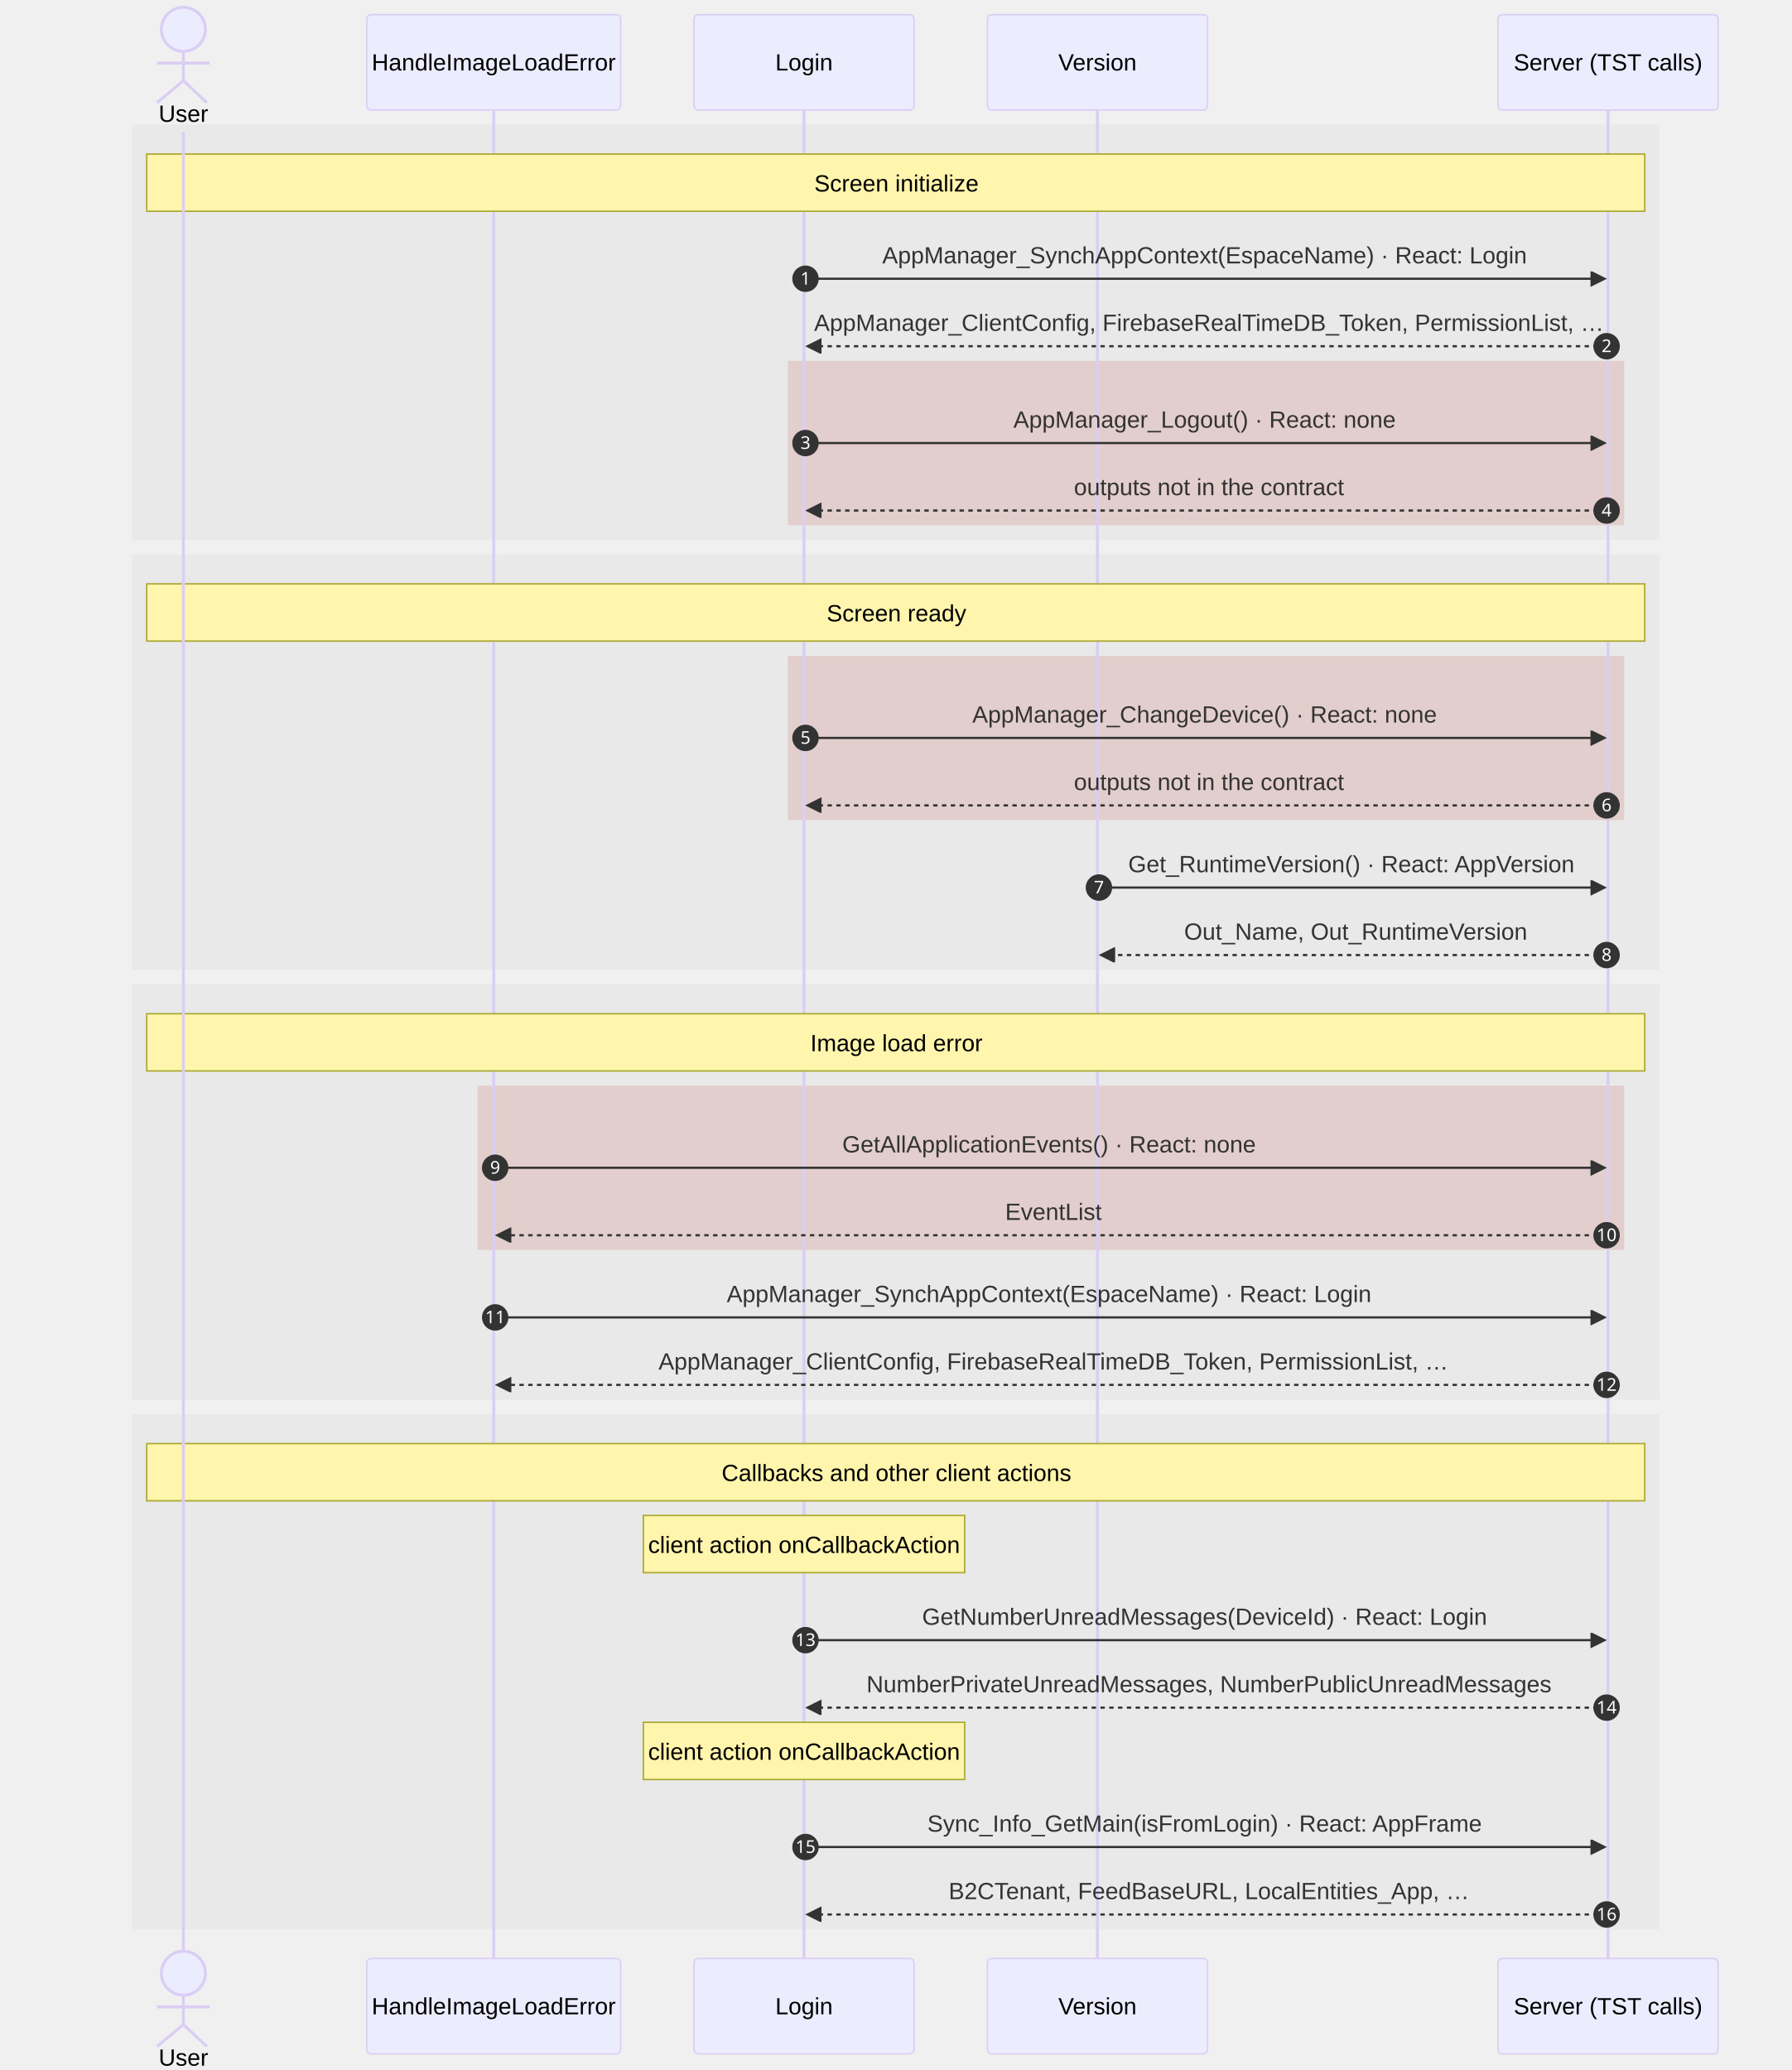
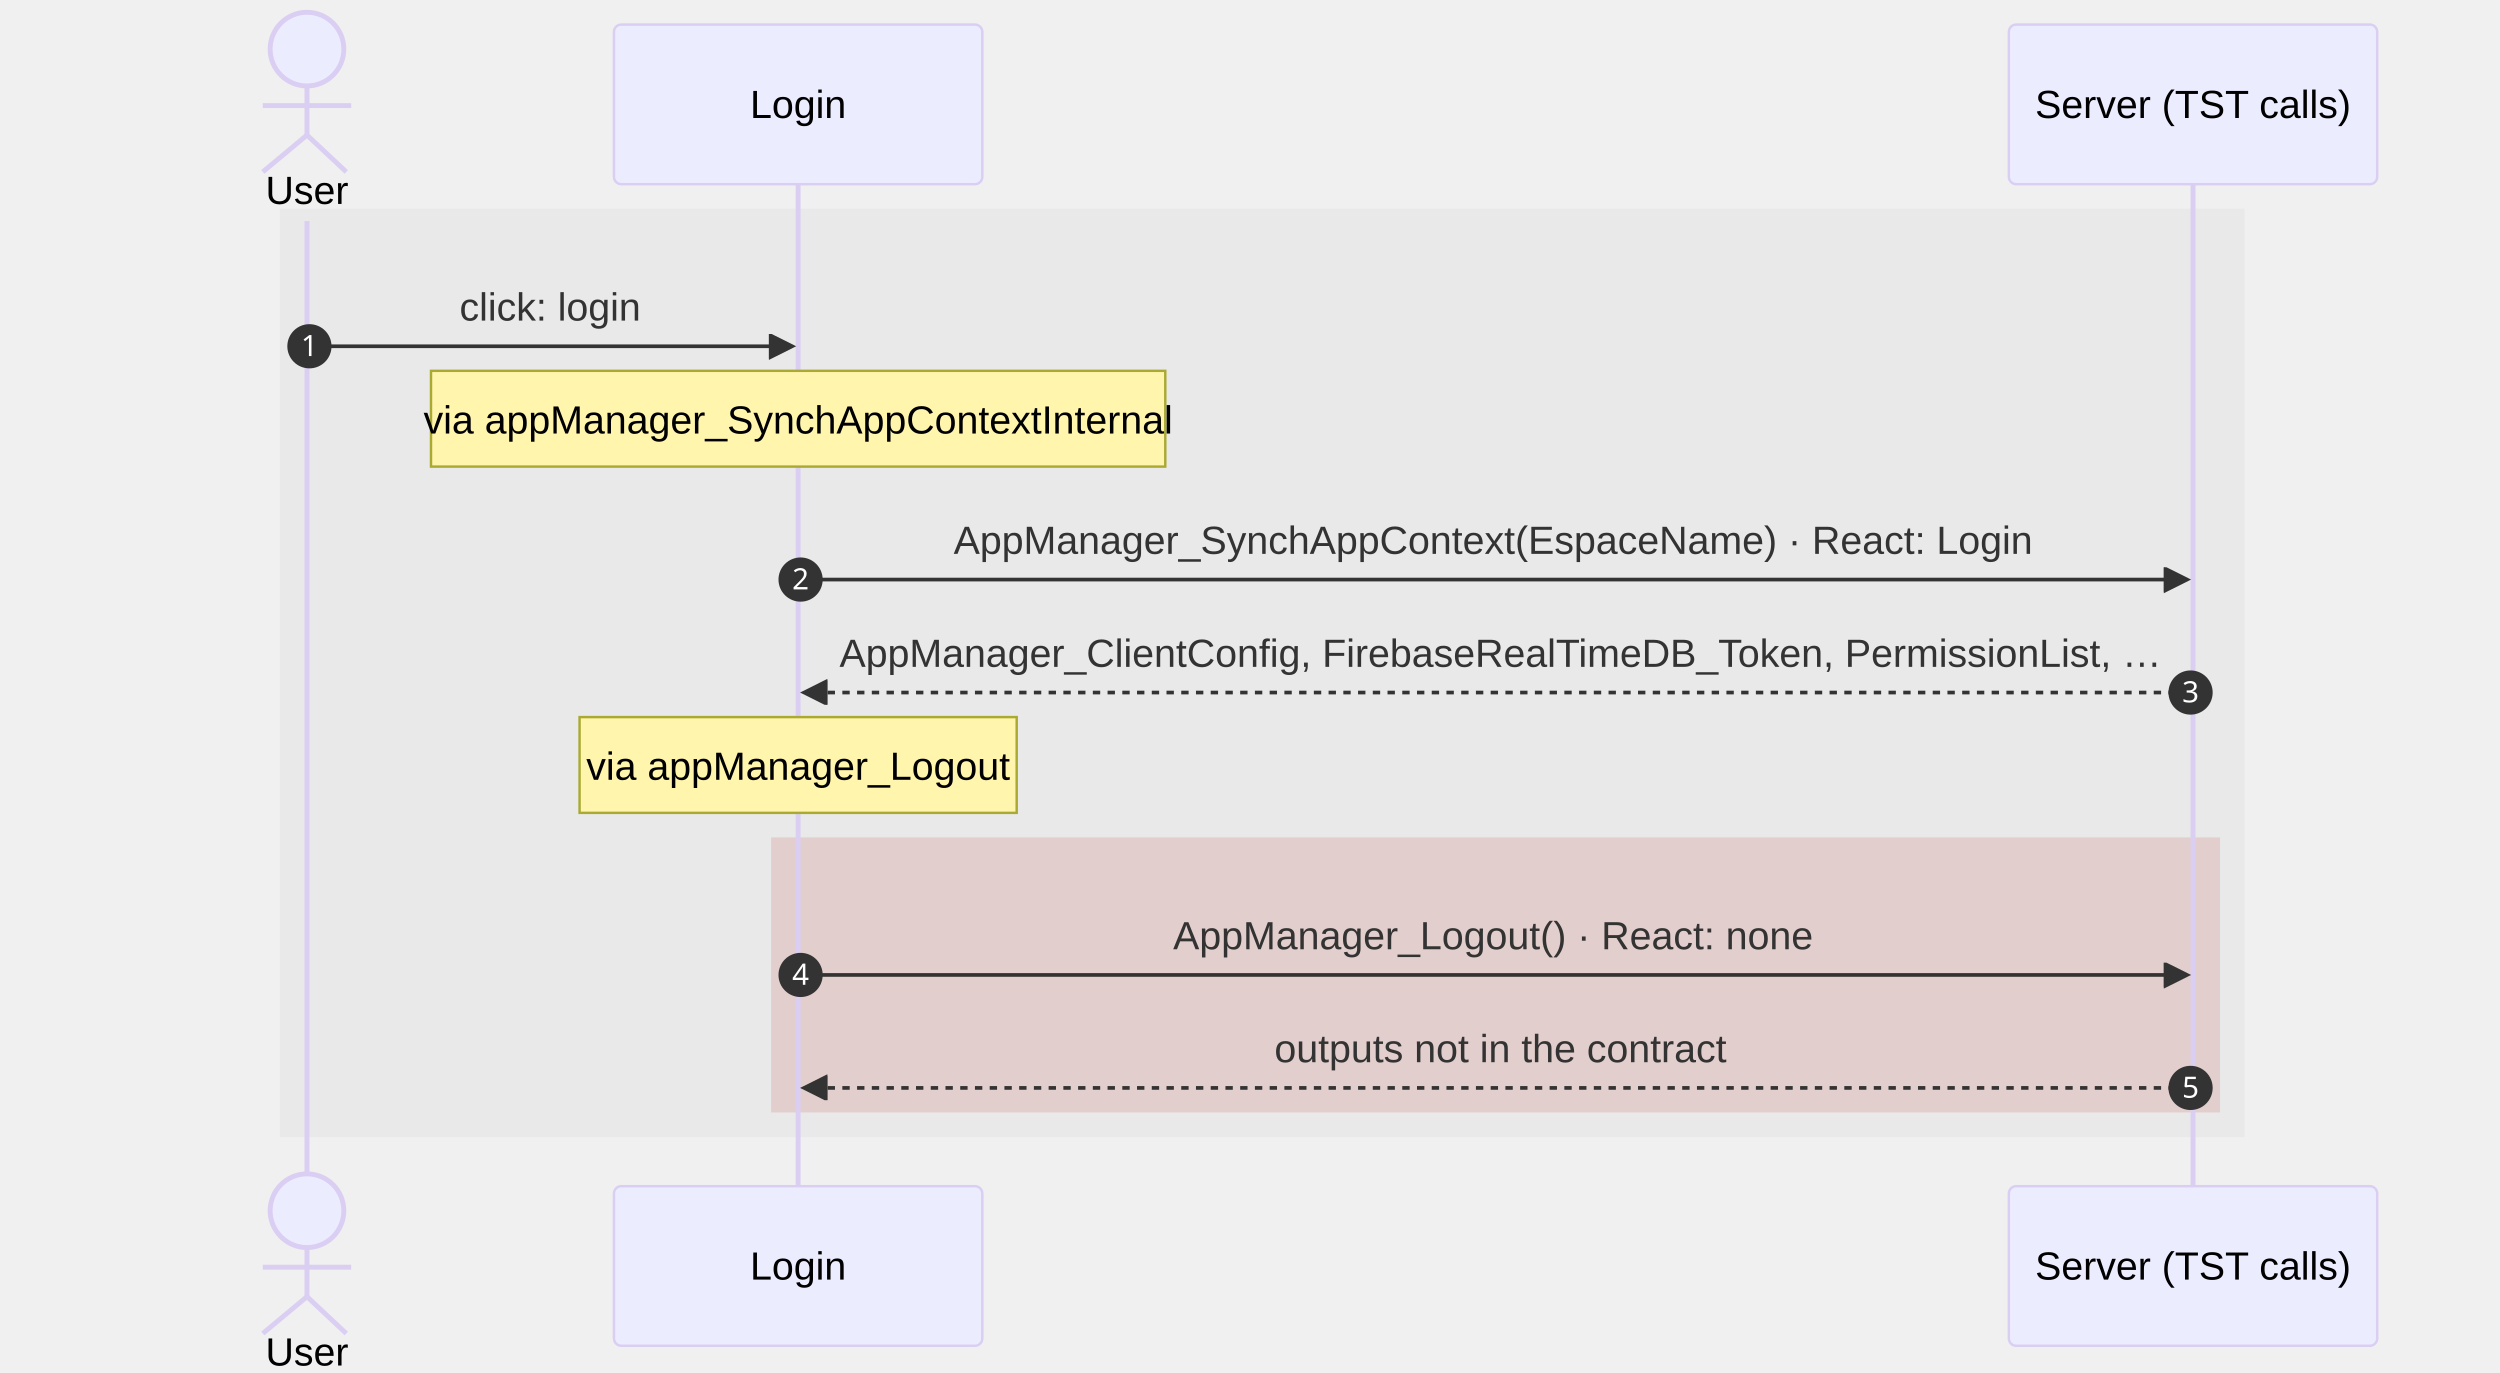
- <svg xmlns="http://www.w3.org/2000/svg" aria-roledescription="sequence" role="graphics-document document" viewBox="-50 -10 1221 1411" style="max-width: 1221px;" width="100%" id="d">
-   <rect class="rect" height="351" width="1041" fill="rgba(120, 120, 120, 0.06)" y="954" x="40" />
-   <rect class="rect" height="283" width="1041" fill="rgba(120, 120, 120, 0.06)" y="661" x="40" />
-   <rect class="rect" height="112" width="781.5" fill="rgba(192, 57, 43, 0.15)" y="730" x="275.5" />
-   <rect class="rect" height="283" width="1041" fill="rgba(120, 120, 120, 0.06)" y="368" x="40" />
-   <rect class="rect" height="112" width="570" fill="rgba(192, 57, 43, 0.15)" y="437" x="487" />
-   <rect class="rect" height="283" width="1041" fill="rgba(120, 120, 120, 0.06)" y="75" x="40" />
-   <rect class="rect" height="112" width="570" fill="rgba(192, 57, 43, 0.15)" y="236" x="487" />
+ <svg xmlns="http://www.w3.org/2000/svg" aria-roledescription="sequence" role="graphics-document document" viewBox="-50 -10 1018 559" style="max-width: 1018px;" width="100%" id="d">
+   <rect class="rect" height="378" width="800" fill="rgba(120, 120, 120, 0.06)" y="75" x="64" />
+   <rect class="rect" height="112" width="590" fill="rgba(192, 57, 43, 0.15)" y="331" x="264" />
  <g>
-     <rect class="actor actor-bottom" ry="3" rx="3" name="S" height="65" width="150" stroke="#666" fill="#eaeaea" y="1325" x="971" />
-     <text style="text-anchor: middle; font-size: 16px; font-weight: 400;" class="actor" alignment-baseline="central" dominant-baseline="central" y="1357.5" x="1046">
-       <tspan dy="0" x="1046">Server (TST calls)</tspan>
+     <rect class="actor actor-bottom" ry="3" rx="3" name="S" height="65" width="150" stroke="#666" fill="#eaeaea" y="473" x="768" />
+     <text style="text-anchor: middle; font-size: 16px; font-weight: 400;" class="actor" alignment-baseline="central" dominant-baseline="central" y="505.5" x="843">
+       <tspan dy="0" x="843">Server (TST calls)</tspan>
    </text>
  </g>
  <g>
-     <rect class="actor actor-bottom" ry="3" rx="3" name="p2" height="65" width="150" stroke="#666" fill="#eaeaea" y="1325" x="623" />
-     <text style="text-anchor: middle; font-size: 16px; font-weight: 400;" class="actor" alignment-baseline="central" dominant-baseline="central" y="1357.5" x="698">
-       <tspan dy="0" x="698">Version</tspan>
+     <rect class="actor actor-bottom" ry="3" rx="3" name="p0" height="65" width="150" stroke="#666" fill="#eaeaea" y="473" x="200" />
+     <text style="text-anchor: middle; font-size: 16px; font-weight: 400;" class="actor" alignment-baseline="central" dominant-baseline="central" y="505.5" x="275">
+       <tspan dy="0" x="275">Login</tspan>
    </text>
  </g>
  <g>
-     <rect class="actor actor-bottom" ry="3" rx="3" name="p1" height="65" width="150" stroke="#666" fill="#eaeaea" y="1325" x="423" />
-     <text style="text-anchor: middle; font-size: 16px; font-weight: 400;" class="actor" alignment-baseline="central" dominant-baseline="central" y="1357.5" x="498">
-       <tspan dy="0" x="498">Login</tspan>
-     </text>
-   </g>
-   <g>
-     <rect class="actor actor-bottom" ry="3" rx="3" name="p0" height="65" width="173" stroke="#666" fill="#eaeaea" y="1325" x="200" />
-     <text style="text-anchor: middle; font-size: 16px; font-weight: 400;" class="actor" alignment-baseline="central" dominant-baseline="central" y="1357.5" x="286.5">
-       <tspan dy="0" x="286.5">HandleImageLoadError</tspan>
-     </text>
-   </g>
-   <g>
-     <line stroke="#999" stroke-width="0.5px" class="200" y2="1325" x2="1046" y1="5" x1="1046" id="actor4" />
-     <g id="root-4">
-       <rect class="actor actor-top" ry="3" rx="3" name="S" height="65" width="150" stroke="#666" fill="#eaeaea" y="0" x="971" />
-       <text style="text-anchor: middle; font-size: 16px; font-weight: 400;" class="actor" alignment-baseline="central" dominant-baseline="central" y="32.5" x="1046">
-         <tspan dy="0" x="1046">Server (TST calls)</tspan>
+     <line stroke="#999" stroke-width="0.5px" class="200" y2="473" x2="843" y1="5" x1="843" id="actor2" />
+     <g id="root-2">
+       <rect class="actor actor-top" ry="3" rx="3" name="S" height="65" width="150" stroke="#666" fill="#eaeaea" y="0" x="768" />
+       <text style="text-anchor: middle; font-size: 16px; font-weight: 400;" class="actor" alignment-baseline="central" dominant-baseline="central" y="32.5" x="843">
+         <tspan dy="0" x="843">Server (TST calls)</tspan>
      </text>
    </g>
  </g>
  <g>
-     <line stroke="#999" stroke-width="0.5px" class="200" y2="1325" x2="698" y1="5" x1="698" id="actor3" />
-     <g id="root-3">
-       <rect class="actor actor-top" ry="3" rx="3" name="p2" height="65" width="150" stroke="#666" fill="#eaeaea" y="0" x="623" />
-       <text style="text-anchor: middle; font-size: 16px; font-weight: 400;" class="actor" alignment-baseline="central" dominant-baseline="central" y="32.5" x="698">
-         <tspan dy="0" x="698">Version</tspan>
-       </text>
-     </g>
-   </g>
-   <g>
-     <line stroke="#999" stroke-width="0.5px" class="200" y2="1325" x2="498" y1="5" x1="498" id="actor2" />
-     <g id="root-2">
-       <rect class="actor actor-top" ry="3" rx="3" name="p1" height="65" width="150" stroke="#666" fill="#eaeaea" y="0" x="423" />
-       <text style="text-anchor: middle; font-size: 16px; font-weight: 400;" class="actor" alignment-baseline="central" dominant-baseline="central" y="32.5" x="498">
-         <tspan dy="0" x="498">Login</tspan>
-       </text>
-     </g>
-   </g>
-   <g>
-     <line stroke="#999" stroke-width="0.5px" class="200" y2="1325" x2="286.5" y1="5" x1="286.5" id="actor1" />
+     <line stroke="#999" stroke-width="0.5px" class="200" y2="473" x2="275" y1="5" x1="275" id="actor1" />
    <g id="root-1">
-       <rect class="actor actor-top" ry="3" rx="3" name="p0" height="65" width="173" stroke="#666" fill="#eaeaea" y="0" x="200" />
-       <text style="text-anchor: middle; font-size: 16px; font-weight: 400;" class="actor" alignment-baseline="central" dominant-baseline="central" y="32.5" x="286.5">
-         <tspan dy="0" x="286.5">HandleImageLoadError</tspan>
+       <rect class="actor actor-top" ry="3" rx="3" name="p0" height="65" width="150" stroke="#666" fill="#eaeaea" y="0" x="200" />
+       <text style="text-anchor: middle; font-size: 16px; font-weight: 400;" class="actor" alignment-baseline="central" dominant-baseline="central" y="32.5" x="275">
+         <tspan dy="0" x="275">Login</tspan>
      </text>
    </g>
  </g>
  <style>#d{font-family:"trebuchet ms",verdana,arial,sans-serif;font-size:16px;fill:#333;}#d .error-icon{fill:#552222;}#d .error-text{fill:#552222;stroke:#552222;}#d .edge-thickness-normal{stroke-width:2px;}#d .edge-thickness-thick{stroke-width:3.5px;}#d .edge-pattern-solid{stroke-dasharray:0;}#d .edge-pattern-dashed{stroke-dasharray:3;}#d .edge-pattern-dotted{stroke-dasharray:2;}#d .marker{fill:#333333;stroke:#333333;}#d .marker.cross{stroke:#333333;}#d svg{font-family:"trebuchet ms",verdana,arial,sans-serif;font-size:16px;}#d .actor{stroke:hsl(259.626, 59.777%, 87.902%);fill:#ECECFF;}#d text.actor&gt;tspan{fill:black;stroke:none;}#d .actor-line{stroke:grey;}#d .messageLine0{stroke-width:1.5;stroke-dasharray:none;stroke:#333;}#d .messageLine1{stroke-width:1.5;stroke-dasharray:2,2;stroke:#333;}#d #arrowhead path{fill:#333;stroke:#333;}#d .sequenceNumber{fill:white;}#d #sequencenumber{fill:#333;}#d #crosshead path{fill:#333;stroke:#333;}#d .messageText{fill:#333;stroke:none;}#d .labelBox{stroke:hsl(259.626, 59.777%, 87.902%);fill:#ECECFF;}#d .labelText,#d .labelText&gt;tspan{fill:black;stroke:none;}#d .loopText,#d .loopText&gt;tspan{fill:black;stroke:none;}#d .loopLine{stroke-width:2px;stroke-dasharray:2,2;stroke:hsl(259.626, 59.777%, 87.902%);fill:hsl(259.626, 59.777%, 87.902%);}#d .note{stroke:#aaaa33;fill:#fff5ad;}#d .noteText,#d .noteText&gt;tspan{fill:black;stroke:none;}#d .activation0{fill:#f4f4f4;stroke:#666;}#d .activation1{fill:#f4f4f4;stroke:#666;}#d .activation2{fill:#f4f4f4;stroke:#666;}#d .actorPopupMenu{position:absolute;}#d .actorPopupMenuPanel{position:absolute;fill:#ECECFF;box-shadow:0px 8px 16px 0px rgba(0,0,0,0.2);filter:drop-shadow(3px 5px 2px rgb(0 0 0 / 0.4));}#d .actor-man line{stroke:hsl(259.626, 59.777%, 87.902%);fill:#ECECFF;}#d .actor-man circle,#d line{stroke:hsl(259.626, 59.777%, 87.902%);fill:#ECECFF;stroke-width:2px;}#d :root{--mermaid-font-family:"trebuchet ms",verdana,arial,sans-serif;}</style>
  <g />
  <defs>
    <symbol height="24" width="24" id="computer">
      <path d="M2 2v13h20v-13h-20zm18 11h-16v-9h16v9zm-10.228 6l.466-1h3.524l.467 1h-4.457zm14.228 3h-24l2-6h2.104l-1.33 4h18.45l-1.297-4h2.073l2 6zm-5-10h-14v-7h14v7z" transform="scale(.5)" />
    </symbol>
  </defs>
  <defs>
    <symbol clip-rule="evenodd" fill-rule="evenodd" id="database">
      <path d="M12.258.001l.256.004.255.005.253.008.251.01.249.012.247.015.246.016.242.019.241.02.239.023.236.024.233.027.231.028.229.031.225.032.223.034.22.036.217.038.214.04.211.041.208.043.205.045.201.046.198.048.194.05.191.051.187.053.183.054.18.056.175.057.172.059.168.06.163.061.16.063.155.064.15.066.074.033.073.033.071.034.07.034.069.035.068.035.067.035.066.035.064.036.064.036.062.036.06.036.06.037.058.037.058.037.055.038.055.038.053.038.052.038.051.039.05.039.048.039.047.039.045.04.044.04.043.04.041.04.04.041.039.041.037.041.036.041.034.041.033.042.032.042.03.042.029.042.027.042.026.043.024.043.023.043.021.043.02.043.018.044.017.043.015.044.013.044.012.044.011.045.009.044.007.045.006.045.004.045.002.045.001.045v17l-.001.045-.002.045-.004.045-.006.045-.007.045-.009.044-.011.045-.012.044-.013.044-.015.044-.017.043-.018.044-.02.043-.021.043-.023.043-.024.043-.026.043-.027.042-.029.042-.03.042-.032.042-.033.042-.034.041-.036.041-.037.041-.039.041-.04.041-.041.04-.043.04-.044.04-.045.04-.047.039-.048.039-.05.039-.051.039-.052.038-.053.038-.055.038-.055.038-.058.037-.058.037-.06.037-.06.036-.062.036-.064.036-.064.036-.066.035-.067.035-.068.035-.069.035-.07.034-.071.034-.073.033-.074.033-.15.066-.155.064-.16.063-.163.061-.168.06-.172.059-.175.057-.18.056-.183.054-.187.053-.191.051-.194.05-.198.048-.201.046-.205.045-.208.043-.211.041-.214.04-.217.038-.22.036-.223.034-.225.032-.229.031-.231.028-.233.027-.236.024-.239.023-.241.02-.242.019-.246.016-.247.015-.249.012-.251.01-.253.008-.255.005-.256.004-.258.001-.258-.001-.256-.004-.255-.005-.253-.008-.251-.01-.249-.012-.247-.015-.245-.016-.243-.019-.241-.02-.238-.023-.236-.024-.234-.027-.231-.028-.228-.031-.226-.032-.223-.034-.22-.036-.217-.038-.214-.04-.211-.041-.208-.043-.204-.045-.201-.046-.198-.048-.195-.05-.19-.051-.187-.053-.184-.054-.179-.056-.176-.057-.172-.059-.167-.06-.164-.061-.159-.063-.155-.064-.151-.066-.074-.033-.072-.033-.072-.034-.07-.034-.069-.035-.068-.035-.067-.035-.066-.035-.064-.036-.063-.036-.062-.036-.061-.036-.06-.037-.058-.037-.057-.037-.056-.038-.055-.038-.053-.038-.052-.038-.051-.039-.049-.039-.049-.039-.046-.039-.046-.04-.044-.04-.043-.04-.041-.04-.04-.041-.039-.041-.037-.041-.036-.041-.034-.041-.033-.042-.032-.042-.03-.042-.029-.042-.027-.042-.026-.043-.024-.043-.023-.043-.021-.043-.02-.043-.018-.044-.017-.043-.015-.044-.013-.044-.012-.044-.011-.045-.009-.044-.007-.045-.006-.045-.004-.045-.002-.045-.001-.045v-17l.001-.045.002-.045.004-.045.006-.045.007-.045.009-.044.011-.045.012-.044.013-.044.015-.044.017-.043.018-.044.02-.043.021-.043.023-.043.024-.043.026-.043.027-.042.029-.042.03-.042.032-.042.033-.042.034-.041.036-.041.037-.041.039-.041.04-.041.041-.04.043-.04.044-.04.046-.04.046-.039.049-.039.049-.039.051-.039.052-.038.053-.038.055-.038.056-.038.057-.037.058-.037.06-.037.061-.036.062-.036.063-.036.064-.036.066-.035.067-.035.068-.035.069-.035.07-.034.072-.034.072-.033.074-.033.151-.066.155-.064.159-.063.164-.061.167-.06.172-.059.176-.057.179-.056.184-.054.187-.053.19-.051.195-.05.198-.048.201-.046.204-.045.208-.043.211-.041.214-.04.217-.038.22-.036.223-.034.226-.032.228-.031.231-.028.234-.027.236-.024.238-.023.241-.02.243-.019.245-.016.247-.015.249-.012.251-.01.253-.008.255-.005.256-.004.258-.001.258.001zm-9.258 20.499v.01l.001.021.003.021.004.022.005.021.006.022.007.022.009.023.01.022.011.023.012.023.013.023.015.023.016.024.017.023.018.024.019.024.021.024.022.025.023.024.024.025.052.049.056.05.061.051.066.051.07.051.075.051.079.052.084.052.088.052.092.052.097.052.102.051.105.052.11.052.114.051.119.051.123.051.127.05.131.05.135.05.139.048.144.049.147.047.152.047.155.047.16.045.163.045.167.043.171.043.176.041.178.041.183.039.187.039.19.037.194.035.197.035.202.033.204.031.209.03.212.029.216.027.219.025.222.024.226.021.23.02.233.018.236.016.24.015.243.012.246.01.249.008.253.005.256.004.259.001.26-.001.257-.004.254-.005.25-.008.247-.011.244-.012.241-.014.237-.016.233-.018.231-.021.226-.021.224-.024.22-.026.216-.027.212-.028.21-.031.205-.031.202-.034.198-.034.194-.036.191-.037.187-.039.183-.04.179-.04.175-.042.172-.043.168-.044.163-.045.16-.046.155-.046.152-.047.148-.048.143-.049.139-.049.136-.05.131-.05.126-.05.123-.051.118-.052.114-.051.11-.052.106-.052.101-.052.096-.052.092-.052.088-.053.083-.051.079-.052.074-.052.07-.051.065-.051.06-.051.056-.05.051-.05.023-.024.023-.025.021-.024.02-.024.019-.024.018-.024.017-.024.015-.023.014-.024.013-.023.012-.023.01-.023.01-.022.008-.022.006-.022.006-.022.004-.022.004-.021.001-.021.001-.021v-4.127l-.077.055-.08.053-.083.054-.085.053-.087.052-.09.052-.093.051-.095.05-.097.05-.1.049-.102.049-.105.048-.106.047-.109.047-.111.046-.114.045-.115.045-.118.044-.12.043-.122.042-.124.042-.126.041-.128.04-.13.04-.132.038-.134.038-.135.037-.138.037-.139.035-.142.035-.143.034-.144.033-.147.032-.148.031-.15.03-.151.03-.153.029-.154.027-.156.027-.158.026-.159.025-.161.024-.162.023-.163.022-.165.021-.166.02-.167.019-.169.018-.169.017-.171.016-.173.015-.173.014-.175.013-.175.012-.177.011-.178.01-.179.008-.179.008-.181.006-.182.005-.182.004-.184.003-.184.002h-.37l-.184-.002-.184-.003-.182-.004-.182-.005-.181-.006-.179-.008-.179-.008-.178-.01-.176-.011-.176-.012-.175-.013-.173-.014-.172-.015-.171-.016-.17-.017-.169-.018-.167-.019-.166-.02-.165-.021-.163-.022-.162-.023-.161-.024-.159-.025-.157-.026-.156-.027-.155-.027-.153-.029-.151-.03-.15-.03-.148-.031-.146-.032-.145-.033-.143-.034-.141-.035-.14-.035-.137-.037-.136-.037-.134-.038-.132-.038-.13-.04-.128-.04-.126-.041-.124-.042-.122-.042-.12-.044-.117-.043-.116-.045-.113-.045-.112-.046-.109-.047-.106-.047-.105-.048-.102-.049-.1-.049-.097-.05-.095-.05-.093-.052-.09-.051-.087-.052-.085-.053-.083-.054-.08-.054-.077-.054v4.127zm0-5.654v.011l.001.021.003.021.004.021.005.022.006.022.007.022.009.022.01.022.011.023.012.023.013.023.015.024.016.023.017.024.018.024.019.024.021.024.022.024.023.025.024.024.052.05.056.05.061.05.066.051.07.051.075.052.079.051.084.052.088.052.092.052.097.052.102.052.105.052.11.051.114.051.119.052.123.05.127.051.131.05.135.049.139.049.144.048.147.048.152.047.155.046.16.045.163.045.167.044.171.042.176.042.178.04.183.04.187.038.19.037.194.036.197.034.202.033.204.032.209.03.212.028.216.027.219.025.222.024.226.022.23.02.233.018.236.016.24.014.243.012.246.01.249.008.253.006.256.003.259.001.26-.001.257-.003.254-.006.25-.008.247-.01.244-.012.241-.015.237-.016.233-.018.231-.02.226-.022.224-.024.22-.025.216-.027.212-.029.21-.03.205-.032.202-.033.198-.035.194-.036.191-.037.187-.039.183-.039.179-.041.175-.042.172-.043.168-.044.163-.045.16-.045.155-.047.152-.047.148-.048.143-.048.139-.05.136-.049.131-.05.126-.051.123-.051.118-.051.114-.052.11-.052.106-.052.101-.052.096-.052.092-.052.088-.052.083-.052.079-.052.074-.051.07-.052.065-.051.06-.05.056-.051.051-.049.023-.025.023-.024.021-.025.02-.024.019-.024.018-.024.017-.024.015-.023.014-.023.013-.024.012-.022.01-.023.01-.023.008-.022.006-.022.006-.022.004-.021.004-.022.001-.021.001-.021v-4.139l-.077.054-.08.054-.083.054-.085.052-.087.053-.09.051-.093.051-.095.051-.097.05-.1.049-.102.049-.105.048-.106.047-.109.047-.111.046-.114.045-.115.044-.118.044-.12.044-.122.042-.124.042-.126.041-.128.04-.13.039-.132.039-.134.038-.135.037-.138.036-.139.036-.142.035-.143.033-.144.033-.147.033-.148.031-.15.03-.151.03-.153.028-.154.028-.156.027-.158.026-.159.025-.161.024-.162.023-.163.022-.165.021-.166.02-.167.019-.169.018-.169.017-.171.016-.173.015-.173.014-.175.013-.175.012-.177.011-.178.009-.179.009-.179.007-.181.007-.182.005-.182.004-.184.003-.184.002h-.37l-.184-.002-.184-.003-.182-.004-.182-.005-.181-.007-.179-.007-.179-.009-.178-.009-.176-.011-.176-.012-.175-.013-.173-.014-.172-.015-.171-.016-.17-.017-.169-.018-.167-.019-.166-.02-.165-.021-.163-.022-.162-.023-.161-.024-.159-.025-.157-.026-.156-.027-.155-.028-.153-.028-.151-.03-.15-.03-.148-.031-.146-.033-.145-.033-.143-.033-.141-.035-.14-.036-.137-.036-.136-.037-.134-.038-.132-.039-.13-.039-.128-.04-.126-.041-.124-.042-.122-.043-.12-.043-.117-.044-.116-.044-.113-.046-.112-.046-.109-.046-.106-.047-.105-.048-.102-.049-.1-.049-.097-.05-.095-.051-.093-.051-.09-.051-.087-.053-.085-.052-.083-.054-.08-.054-.077-.054v4.139zm0-5.666v.011l.001.02.003.022.004.021.005.022.006.021.007.022.009.023.01.022.011.023.012.023.013.023.015.023.016.024.017.024.018.023.019.024.021.025.022.024.023.024.024.025.052.05.056.05.061.05.066.051.07.051.075.052.079.051.084.052.088.052.092.052.097.052.102.052.105.051.11.052.114.051.119.051.123.051.127.05.131.05.135.05.139.049.144.048.147.048.152.047.155.046.16.045.163.045.167.043.171.043.176.042.178.04.183.04.187.038.19.037.194.036.197.034.202.033.204.032.209.03.212.028.216.027.219.025.222.024.226.021.23.02.233.018.236.017.24.014.243.012.246.01.249.008.253.006.256.003.259.001.26-.001.257-.003.254-.006.25-.008.247-.01.244-.013.241-.014.237-.016.233-.018.231-.02.226-.022.224-.024.22-.025.216-.027.212-.029.21-.03.205-.032.202-.033.198-.035.194-.036.191-.037.187-.039.183-.039.179-.041.175-.042.172-.043.168-.044.163-.045.16-.045.155-.047.152-.047.148-.048.143-.049.139-.049.136-.049.131-.051.126-.05.123-.051.118-.052.114-.051.11-.052.106-.052.101-.052.096-.052.092-.052.088-.052.083-.052.079-.052.074-.052.07-.051.065-.051.06-.051.056-.05.051-.049.023-.025.023-.025.021-.024.02-.024.019-.024.018-.024.017-.024.015-.023.014-.024.013-.023.012-.023.01-.022.01-.023.008-.022.006-.022.006-.022.004-.022.004-.021.001-.021.001-.021v-4.153l-.077.054-.08.054-.083.053-.085.053-.087.053-.09.051-.093.051-.095.051-.097.05-.1.049-.102.048-.105.048-.106.048-.109.046-.111.046-.114.046-.115.044-.118.044-.12.043-.122.043-.124.042-.126.041-.128.04-.13.039-.132.039-.134.038-.135.037-.138.036-.139.036-.142.034-.143.034-.144.033-.147.032-.148.032-.15.03-.151.03-.153.028-.154.028-.156.027-.158.026-.159.024-.161.024-.162.023-.163.023-.165.021-.166.02-.167.019-.169.018-.169.017-.171.016-.173.015-.173.014-.175.013-.175.012-.177.01-.178.01-.179.009-.179.007-.181.006-.182.006-.182.004-.184.003-.184.001-.185.001-.185-.001-.184-.001-.184-.003-.182-.004-.182-.006-.181-.006-.179-.007-.179-.009-.178-.01-.176-.01-.176-.012-.175-.013-.173-.014-.172-.015-.171-.016-.17-.017-.169-.018-.167-.019-.166-.02-.165-.021-.163-.023-.162-.023-.161-.024-.159-.024-.157-.026-.156-.027-.155-.028-.153-.028-.151-.03-.15-.03-.148-.032-.146-.032-.145-.033-.143-.034-.141-.034-.14-.036-.137-.036-.136-.037-.134-.038-.132-.039-.13-.039-.128-.041-.126-.041-.124-.041-.122-.043-.12-.043-.117-.044-.116-.044-.113-.046-.112-.046-.109-.046-.106-.048-.105-.048-.102-.048-.1-.05-.097-.049-.095-.051-.093-.051-.09-.052-.087-.052-.085-.053-.083-.053-.08-.054-.077-.054v4.153zm8.74-8.179l-.257.004-.254.005-.25.008-.247.011-.244.012-.241.014-.237.016-.233.018-.231.021-.226.022-.224.023-.22.026-.216.027-.212.028-.21.031-.205.032-.202.033-.198.034-.194.036-.191.038-.187.038-.183.04-.179.041-.175.042-.172.043-.168.043-.163.045-.16.046-.155.046-.152.048-.148.048-.143.048-.139.049-.136.05-.131.05-.126.051-.123.051-.118.051-.114.052-.11.052-.106.052-.101.052-.096.052-.092.052-.088.052-.083.052-.079.052-.074.051-.07.052-.065.051-.06.05-.056.05-.051.05-.023.025-.023.024-.021.024-.02.025-.019.024-.018.024-.017.023-.015.024-.014.023-.013.023-.012.023-.01.023-.01.022-.008.022-.006.023-.006.021-.004.022-.004.021-.001.021-.001.021.001.021.001.021.004.021.004.022.006.021.006.023.008.022.01.022.01.023.012.023.013.023.014.023.015.024.017.023.018.024.019.024.02.025.021.024.023.024.023.025.051.05.056.05.06.05.065.051.07.052.074.051.079.052.083.052.088.052.092.052.096.052.101.052.106.052.11.052.114.052.118.051.123.051.126.051.131.05.136.05.139.049.143.048.148.048.152.048.155.046.16.046.163.045.168.043.172.043.175.042.179.041.183.04.187.038.191.038.194.036.198.034.202.033.205.032.21.031.212.028.216.027.22.026.224.023.226.022.231.021.233.018.237.016.241.014.244.012.247.011.25.008.254.005.257.004.26.001.26-.001.257-.004.254-.005.25-.008.247-.011.244-.012.241-.014.237-.016.233-.018.231-.021.226-.022.224-.023.22-.026.216-.027.212-.028.21-.031.205-.032.202-.033.198-.034.194-.036.191-.038.187-.038.183-.04.179-.041.175-.042.172-.043.168-.043.163-.045.16-.046.155-.046.152-.048.148-.048.143-.048.139-.049.136-.05.131-.05.126-.051.123-.051.118-.051.114-.052.11-.052.106-.052.101-.052.096-.052.092-.052.088-.052.083-.052.079-.052.074-.051.07-.052.065-.051.06-.05.056-.05.051-.05.023-.025.023-.024.021-.024.02-.025.019-.024.018-.024.017-.023.015-.024.014-.023.013-.023.012-.023.01-.023.01-.022.008-.022.006-.023.006-.021.004-.022.004-.021.001-.021.001-.021-.001-.021-.001-.021-.004-.021-.004-.022-.006-.021-.006-.023-.008-.022-.01-.022-.01-.023-.012-.023-.013-.023-.014-.023-.015-.024-.017-.023-.018-.024-.019-.024-.02-.025-.021-.024-.023-.024-.023-.025-.051-.05-.056-.05-.06-.05-.065-.051-.07-.052-.074-.051-.079-.052-.083-.052-.088-.052-.092-.052-.096-.052-.101-.052-.106-.052-.11-.052-.114-.052-.118-.051-.123-.051-.126-.051-.131-.05-.136-.05-.139-.049-.143-.048-.148-.048-.152-.048-.155-.046-.16-.046-.163-.045-.168-.043-.172-.043-.175-.042-.179-.041-.183-.04-.187-.038-.191-.038-.194-.036-.198-.034-.202-.033-.205-.032-.21-.031-.212-.028-.216-.027-.22-.026-.224-.023-.226-.022-.231-.021-.233-.018-.237-.016-.241-.014-.244-.012-.247-.011-.25-.008-.254-.005-.257-.004-.26-.001-.26.001z" transform="scale(.5)" />
    </symbol>
  </defs>
  <defs>
    <symbol height="24" width="24" id="clock">
      <path d="M12 2c5.514 0 10 4.486 10 10s-4.486 10-10 10-10-4.486-10-10 4.486-10 10-10zm0-2c-6.627 0-12 5.373-12 12s5.373 12 12 12 12-5.373 12-12-5.373-12-12-12zm5.848 12.459c.202.038.202.333.001.372-1.907.361-6.045 1.111-6.547 1.111-.719 0-1.301-.582-1.301-1.301 0-.512.77-5.447 1.125-7.445.034-.192.312-.181.343.014l.985 6.238 5.394 1.011z" transform="scale(.5)" />
    </symbol>
  </defs>
  <defs>
    <marker orient="auto" markerHeight="12" markerWidth="12" markerUnits="userSpaceOnUse" refY="5" refX="7.9" id="arrowhead">
      <path d="M 0 0 L 10 5 L 0 10 z" />
    </marker>
  </defs>
  <defs>
    <marker refY="4.5" refX="4" orient="auto" markerHeight="8" markerWidth="15" id="crosshead">
      <path style="stroke-dasharray: 0, 0;" d="M 1,2 L 6,7 M 6,2 L 1,7" stroke-width="1pt" stroke="#000000" fill="none" />
    </marker>
  </defs>
  <defs>
    <marker orient="auto" markerHeight="28" markerWidth="20" refY="7" refX="15.5" id="filled-head">
      <path d="M 18,7 L9,13 L14,7 L9,1 Z" />
    </marker>
  </defs>
  <defs>
    <marker orient="auto" markerHeight="40" markerWidth="60" refY="15" refX="15" id="sequencenumber">
      <circle r="6" cy="15" cx="15" />
    </marker>
  </defs>
  <g>
-     <rect class="note" ry="0" rx="0" height="39" width="1021" stroke="#666" fill="#EDF2AE" y="95" x="50" />
-     <text style="font-size: 16px; font-weight: 400;" dy="1em" class="noteText" alignment-baseline="middle" dominant-baseline="middle" text-anchor="middle" y="100" x="561">
-       <tspan x="561">Screen initialize</tspan>
+     <rect class="note" ry="0" rx="0" height="39" width="299" stroke="#666" fill="#EDF2AE" y="141" x="125.5" />
+     <text style="font-size: 16px; font-weight: 400;" dy="1em" class="noteText" alignment-baseline="middle" dominant-baseline="middle" text-anchor="middle" y="146" x="275">
+       <tspan x="275">via appManager_SynchAppContextInternal</tspan>
    </text>
  </g>
  <g>
-     <rect class="note" ry="0" rx="0" height="39" width="1021" stroke="#666" fill="#EDF2AE" y="388" x="50" />
-     <text style="font-size: 16px; font-weight: 400;" dy="1em" class="noteText" alignment-baseline="middle" dominant-baseline="middle" text-anchor="middle" y="393" x="561">
-       <tspan x="561">Screen ready</tspan>
+     <rect class="note" ry="0" rx="0" height="39" width="178" stroke="#666" fill="#EDF2AE" y="282" x="186" />
+     <text style="font-size: 16px; font-weight: 400;" dy="1em" class="noteText" alignment-baseline="middle" dominant-baseline="middle" text-anchor="middle" y="287" x="275">
+       <tspan x="275">via appManager_Logout</tspan>
    </text>
  </g>
-   <g>
-     <rect class="note" ry="0" rx="0" height="39" width="1021" stroke="#666" fill="#EDF2AE" y="681" x="50" />
-     <text style="font-size: 16px; font-weight: 400;" dy="1em" class="noteText" alignment-baseline="middle" dominant-baseline="middle" text-anchor="middle" y="686" x="561">
-       <tspan x="561">Image load error</tspan>
-     </text>
-   </g>
-   <g>
-     <rect class="note" ry="0" rx="0" height="39" width="1021" stroke="#666" fill="#EDF2AE" y="974" x="50" />
-     <text style="font-size: 16px; font-weight: 400;" dy="1em" class="noteText" alignment-baseline="middle" dominant-baseline="middle" text-anchor="middle" y="979" x="561">
-       <tspan x="561">Callbacks and other client actions</tspan>
-     </text>
-   </g>
-   <g>
-     <rect class="note" ry="0" rx="0" height="39" width="219" stroke="#666" fill="#EDF2AE" y="1023" x="388.5" />
-     <text style="font-size: 16px; font-weight: 400;" dy="1em" class="noteText" alignment-baseline="middle" dominant-baseline="middle" text-anchor="middle" y="1028" x="498">
-       <tspan x="498">client action onCallbackAction</tspan>
-     </text>
-   </g>
-   <g>
-     <rect class="note" ry="0" rx="0" height="39" width="219" stroke="#666" fill="#EDF2AE" y="1164" x="388.5" />
-     <text style="font-size: 16px; font-weight: 400;" dy="1em" class="noteText" alignment-baseline="middle" dominant-baseline="middle" text-anchor="middle" y="1169" x="498">
-       <tspan x="498">client action onCallbackAction</tspan>
-     </text>
-   </g>
-   <line stroke="#999" stroke-width="0.5px" class="200" y2="1325" x2="75" y1="80" x1="75" id="actor0" />
+   <line stroke="#999" stroke-width="0.5px" class="200" y2="473" x2="75" y1="80" x1="75" id="actor0" />
  <g name="U" class="actor-man actor-top">
    <line y2="45" x2="75" y1="25" x1="75" id="actor-man-torso0" />
    <line y2="33" x2="93" y1="33" x1="57" id="actor-man-arms0" />
    <line y2="45" x2="75" y1="60" x1="57" />
    <line y2="60" x2="91" y1="45" x1="75" />
    <circle height="65" width="150" r="15" cy="10" cx="75" />
    <text style="text-anchor: middle; font-size: 16px; font-weight: 400;" class="actor" alignment-baseline="central" dominant-baseline="central" y="67.5" x="75">
      <tspan dy="0" x="75">User</tspan>
    </text>
  </g>
-   <text style="font-size: 16px; font-weight: 400;" dy="1em" class="messageText" alignment-baseline="middle" dominant-baseline="middle" text-anchor="middle" y="149" x="771">AppManager_SynchAppContext(EspaceName) · React: Login</text>
-   <line style="fill: none;" marker-start="url(#sequencenumber)" marker-end="url(#arrowhead)" stroke="none" stroke-width="2" class="messageLine0" y2="180" x2="1042" y1="180" x1="499" />
-   <text class="sequenceNumber" text-anchor="middle" font-size="12px" font-family="sans-serif" y="184" x="499">1</text>
-   <text style="font-size: 16px; font-weight: 400;" dy="1em" class="messageText" alignment-baseline="middle" dominant-baseline="middle" text-anchor="middle" y="195" x="774">AppManager_ClientConfig, FirebaseRealTimeDB_Token, PermissionList, …</text>
-   <line style="stroke-dasharray: 3, 3; fill: none;" marker-start="url(#sequencenumber)" marker-end="url(#arrowhead)" stroke="none" stroke-width="2" class="messageLine1" y2="226" x2="502" y1="226" x1="1045" />
-   <text class="sequenceNumber" text-anchor="middle" font-size="12px" font-family="sans-serif" y="230" x="1045">2</text>
-   <text style="font-size: 16px; font-weight: 400;" dy="1em" class="messageText" alignment-baseline="middle" dominant-baseline="middle" text-anchor="middle" y="261" x="771">AppManager_Logout() · React: none</text>
-   <line style="fill: none;" marker-start="url(#sequencenumber)" marker-end="url(#arrowhead)" stroke="none" stroke-width="2" class="messageLine0" y2="292" x2="1042" y1="292" x1="499" />
-   <text class="sequenceNumber" text-anchor="middle" font-size="12px" font-family="sans-serif" y="296" x="499">3</text>
-   <text style="font-size: 16px; font-weight: 400;" dy="1em" class="messageText" alignment-baseline="middle" dominant-baseline="middle" text-anchor="middle" y="307" x="774">outputs not in the contract</text>
-   <line style="stroke-dasharray: 3, 3; fill: none;" marker-start="url(#sequencenumber)" marker-end="url(#arrowhead)" stroke="none" stroke-width="2" class="messageLine1" y2="338" x2="502" y1="338" x1="1045" />
-   <text class="sequenceNumber" text-anchor="middle" font-size="12px" font-family="sans-serif" y="342" x="1045">4</text>
-   <text style="font-size: 16px; font-weight: 400;" dy="1em" class="messageText" alignment-baseline="middle" dominant-baseline="middle" text-anchor="middle" y="462" x="771">AppManager_ChangeDevice() · React: none</text>
-   <line style="fill: none;" marker-start="url(#sequencenumber)" marker-end="url(#arrowhead)" stroke="none" stroke-width="2" class="messageLine0" y2="493" x2="1042" y1="493" x1="499" />
-   <text class="sequenceNumber" text-anchor="middle" font-size="12px" font-family="sans-serif" y="497" x="499">5</text>
-   <text style="font-size: 16px; font-weight: 400;" dy="1em" class="messageText" alignment-baseline="middle" dominant-baseline="middle" text-anchor="middle" y="508" x="774">outputs not in the contract</text>
-   <line style="stroke-dasharray: 3, 3; fill: none;" marker-start="url(#sequencenumber)" marker-end="url(#arrowhead)" stroke="none" stroke-width="2" class="messageLine1" y2="539" x2="502" y1="539" x1="1045" />
-   <text class="sequenceNumber" text-anchor="middle" font-size="12px" font-family="sans-serif" y="543" x="1045">6</text>
-   <text style="font-size: 16px; font-weight: 400;" dy="1em" class="messageText" alignment-baseline="middle" dominant-baseline="middle" text-anchor="middle" y="564" x="871">Get_RuntimeVersion() · React: AppVersion</text>
-   <line style="fill: none;" marker-start="url(#sequencenumber)" marker-end="url(#arrowhead)" stroke="none" stroke-width="2" class="messageLine0" y2="595" x2="1042" y1="595" x1="699" />
-   <text class="sequenceNumber" text-anchor="middle" font-size="12px" font-family="sans-serif" y="599" x="699">7</text>
-   <text style="font-size: 16px; font-weight: 400;" dy="1em" class="messageText" alignment-baseline="middle" dominant-baseline="middle" text-anchor="middle" y="610" x="874">Out_Name, Out_RuntimeVersion</text>
-   <line style="stroke-dasharray: 3, 3; fill: none;" marker-start="url(#sequencenumber)" marker-end="url(#arrowhead)" stroke="none" stroke-width="2" class="messageLine1" y2="641" x2="702" y1="641" x1="1045" />
-   <text class="sequenceNumber" text-anchor="middle" font-size="12px" font-family="sans-serif" y="645" x="1045">8</text>
-   <text style="font-size: 16px; font-weight: 400;" dy="1em" class="messageText" alignment-baseline="middle" dominant-baseline="middle" text-anchor="middle" y="755" x="665">GetAllApplicationEvents() · React: none</text>
-   <line style="fill: none;" marker-start="url(#sequencenumber)" marker-end="url(#arrowhead)" stroke="none" stroke-width="2" class="messageLine0" y2="786" x2="1042" y1="786" x1="287.5" />
-   <text class="sequenceNumber" text-anchor="middle" font-size="12px" font-family="sans-serif" y="790" x="287.5">9</text>
-   <text style="font-size: 16px; font-weight: 400;" dy="1em" class="messageText" alignment-baseline="middle" dominant-baseline="middle" text-anchor="middle" y="801" x="668">EventList</text>
-   <line style="stroke-dasharray: 3, 3; fill: none;" marker-start="url(#sequencenumber)" marker-end="url(#arrowhead)" stroke="none" stroke-width="2" class="messageLine1" y2="832" x2="290.5" y1="832" x1="1045" />
-   <text class="sequenceNumber" text-anchor="middle" font-size="12px" font-family="sans-serif" y="836" x="1045">10</text>
-   <text style="font-size: 16px; font-weight: 400;" dy="1em" class="messageText" alignment-baseline="middle" dominant-baseline="middle" text-anchor="middle" y="857" x="665">AppManager_SynchAppContext(EspaceName) · React: Login</text>
-   <line style="fill: none;" marker-start="url(#sequencenumber)" marker-end="url(#arrowhead)" stroke="none" stroke-width="2" class="messageLine0" y2="888" x2="1042" y1="888" x1="287.5" />
-   <text class="sequenceNumber" text-anchor="middle" font-size="12px" font-family="sans-serif" y="892" x="287.5">11</text>
-   <text style="font-size: 16px; font-weight: 400;" dy="1em" class="messageText" alignment-baseline="middle" dominant-baseline="middle" text-anchor="middle" y="903" x="668">AppManager_ClientConfig, FirebaseRealTimeDB_Token, PermissionList, …</text>
-   <line style="stroke-dasharray: 3, 3; fill: none;" marker-start="url(#sequencenumber)" marker-end="url(#arrowhead)" stroke="none" stroke-width="2" class="messageLine1" y2="934" x2="290.5" y1="934" x1="1045" />
-   <text class="sequenceNumber" text-anchor="middle" font-size="12px" font-family="sans-serif" y="938" x="1045">12</text>
-   <text style="font-size: 16px; font-weight: 400;" dy="1em" class="messageText" alignment-baseline="middle" dominant-baseline="middle" text-anchor="middle" y="1077" x="771">GetNumberUnreadMessages(DeviceId) · React: Login</text>
-   <line style="fill: none;" marker-start="url(#sequencenumber)" marker-end="url(#arrowhead)" stroke="none" stroke-width="2" class="messageLine0" y2="1108" x2="1042" y1="1108" x1="499" />
-   <text class="sequenceNumber" text-anchor="middle" font-size="12px" font-family="sans-serif" y="1112" x="499">13</text>
-   <text style="font-size: 16px; font-weight: 400;" dy="1em" class="messageText" alignment-baseline="middle" dominant-baseline="middle" text-anchor="middle" y="1123" x="774">NumberPrivateUnreadMessages, NumberPublicUnreadMessages</text>
-   <line style="stroke-dasharray: 3, 3; fill: none;" marker-start="url(#sequencenumber)" marker-end="url(#arrowhead)" stroke="none" stroke-width="2" class="messageLine1" y2="1154" x2="502" y1="1154" x1="1045" />
-   <text class="sequenceNumber" text-anchor="middle" font-size="12px" font-family="sans-serif" y="1158" x="1045">14</text>
-   <text style="font-size: 16px; font-weight: 400;" dy="1em" class="messageText" alignment-baseline="middle" dominant-baseline="middle" text-anchor="middle" y="1218" x="771">Sync_Info_GetMain(isFromLogin) · React: AppFrame</text>
-   <line style="fill: none;" marker-start="url(#sequencenumber)" marker-end="url(#arrowhead)" stroke="none" stroke-width="2" class="messageLine0" y2="1249" x2="1042" y1="1249" x1="499" />
-   <text class="sequenceNumber" text-anchor="middle" font-size="12px" font-family="sans-serif" y="1253" x="499">15</text>
-   <text style="font-size: 16px; font-weight: 400;" dy="1em" class="messageText" alignment-baseline="middle" dominant-baseline="middle" text-anchor="middle" y="1264" x="774">B2CTenant, FeedBaseURL, LocalEntities_App, …</text>
-   <line style="stroke-dasharray: 3, 3; fill: none;" marker-start="url(#sequencenumber)" marker-end="url(#arrowhead)" stroke="none" stroke-width="2" class="messageLine1" y2="1295" x2="502" y1="1295" x1="1045" />
-   <text class="sequenceNumber" text-anchor="middle" font-size="12px" font-family="sans-serif" y="1299" x="1045">16</text>
+   <text style="font-size: 16px; font-weight: 400;" dy="1em" class="messageText" alignment-baseline="middle" dominant-baseline="middle" text-anchor="middle" y="100" x="174">click: login</text>
+   <line style="fill: none;" marker-start="url(#sequencenumber)" marker-end="url(#arrowhead)" stroke="none" stroke-width="2" class="messageLine0" y2="131" x2="271" y1="131" x1="76" />
+   <text class="sequenceNumber" text-anchor="middle" font-size="12px" font-family="sans-serif" y="135" x="76">1</text>
+   <text style="font-size: 16px; font-weight: 400;" dy="1em" class="messageText" alignment-baseline="middle" dominant-baseline="middle" text-anchor="middle" y="195" x="558">AppManager_SynchAppContext(EspaceName) · React: Login</text>
+   <line style="fill: none;" marker-start="url(#sequencenumber)" marker-end="url(#arrowhead)" stroke="none" stroke-width="2" class="messageLine0" y2="226" x2="839" y1="226" x1="276" />
+   <text class="sequenceNumber" text-anchor="middle" font-size="12px" font-family="sans-serif" y="230" x="276">2</text>
+   <text style="font-size: 16px; font-weight: 400;" dy="1em" class="messageText" alignment-baseline="middle" dominant-baseline="middle" text-anchor="middle" y="241" x="561">AppManager_ClientConfig, FirebaseRealTimeDB_Token, PermissionList, …</text>
+   <line style="stroke-dasharray: 3, 3; fill: none;" marker-start="url(#sequencenumber)" marker-end="url(#arrowhead)" stroke="none" stroke-width="2" class="messageLine1" y2="272" x2="279" y1="272" x1="842" />
+   <text class="sequenceNumber" text-anchor="middle" font-size="12px" font-family="sans-serif" y="276" x="842">3</text>
+   <text style="font-size: 16px; font-weight: 400;" dy="1em" class="messageText" alignment-baseline="middle" dominant-baseline="middle" text-anchor="middle" y="356" x="558">AppManager_Logout() · React: none</text>
+   <line style="fill: none;" marker-start="url(#sequencenumber)" marker-end="url(#arrowhead)" stroke="none" stroke-width="2" class="messageLine0" y2="387" x2="839" y1="387" x1="276" />
+   <text class="sequenceNumber" text-anchor="middle" font-size="12px" font-family="sans-serif" y="391" x="276">4</text>
+   <text style="font-size: 16px; font-weight: 400;" dy="1em" class="messageText" alignment-baseline="middle" dominant-baseline="middle" text-anchor="middle" y="402" x="561">outputs not in the contract</text>
+   <line style="stroke-dasharray: 3, 3; fill: none;" marker-start="url(#sequencenumber)" marker-end="url(#arrowhead)" stroke="none" stroke-width="2" class="messageLine1" y2="433" x2="279" y1="433" x1="842" />
+   <text class="sequenceNumber" text-anchor="middle" font-size="12px" font-family="sans-serif" y="437" x="842">5</text>
  <g name="U" class="actor-man actor-bottom">
-     <line y2="1370" x2="75" y1="1350" x1="75" id="actor-man-torso4" />
-     <line y2="1358" x2="93" y1="1358" x1="57" id="actor-man-arms4" />
-     <line y2="1370" x2="75" y1="1385" x1="57" />
-     <line y2="1385" x2="91" y1="1370" x1="75" />
-     <circle height="65" width="150" r="15" cy="1335" cx="75" />
-     <text style="text-anchor: middle; font-size: 16px; font-weight: 400;" class="actor" alignment-baseline="central" dominant-baseline="central" y="1392.5" x="75">
+     <line y2="518" x2="75" y1="498" x1="75" id="actor-man-torso2" />
+     <line y2="506" x2="93" y1="506" x1="57" id="actor-man-arms2" />
+     <line y2="518" x2="75" y1="533" x1="57" />
+     <line y2="533" x2="91" y1="518" x1="75" />
+     <circle height="65" width="150" r="15" cy="483" cx="75" />
+     <text style="text-anchor: middle; font-size: 16px; font-weight: 400;" class="actor" alignment-baseline="central" dominant-baseline="central" y="540.5" x="75">
      <tspan dy="0" x="75">User</tspan>
    </text>
  </g>
</svg>
